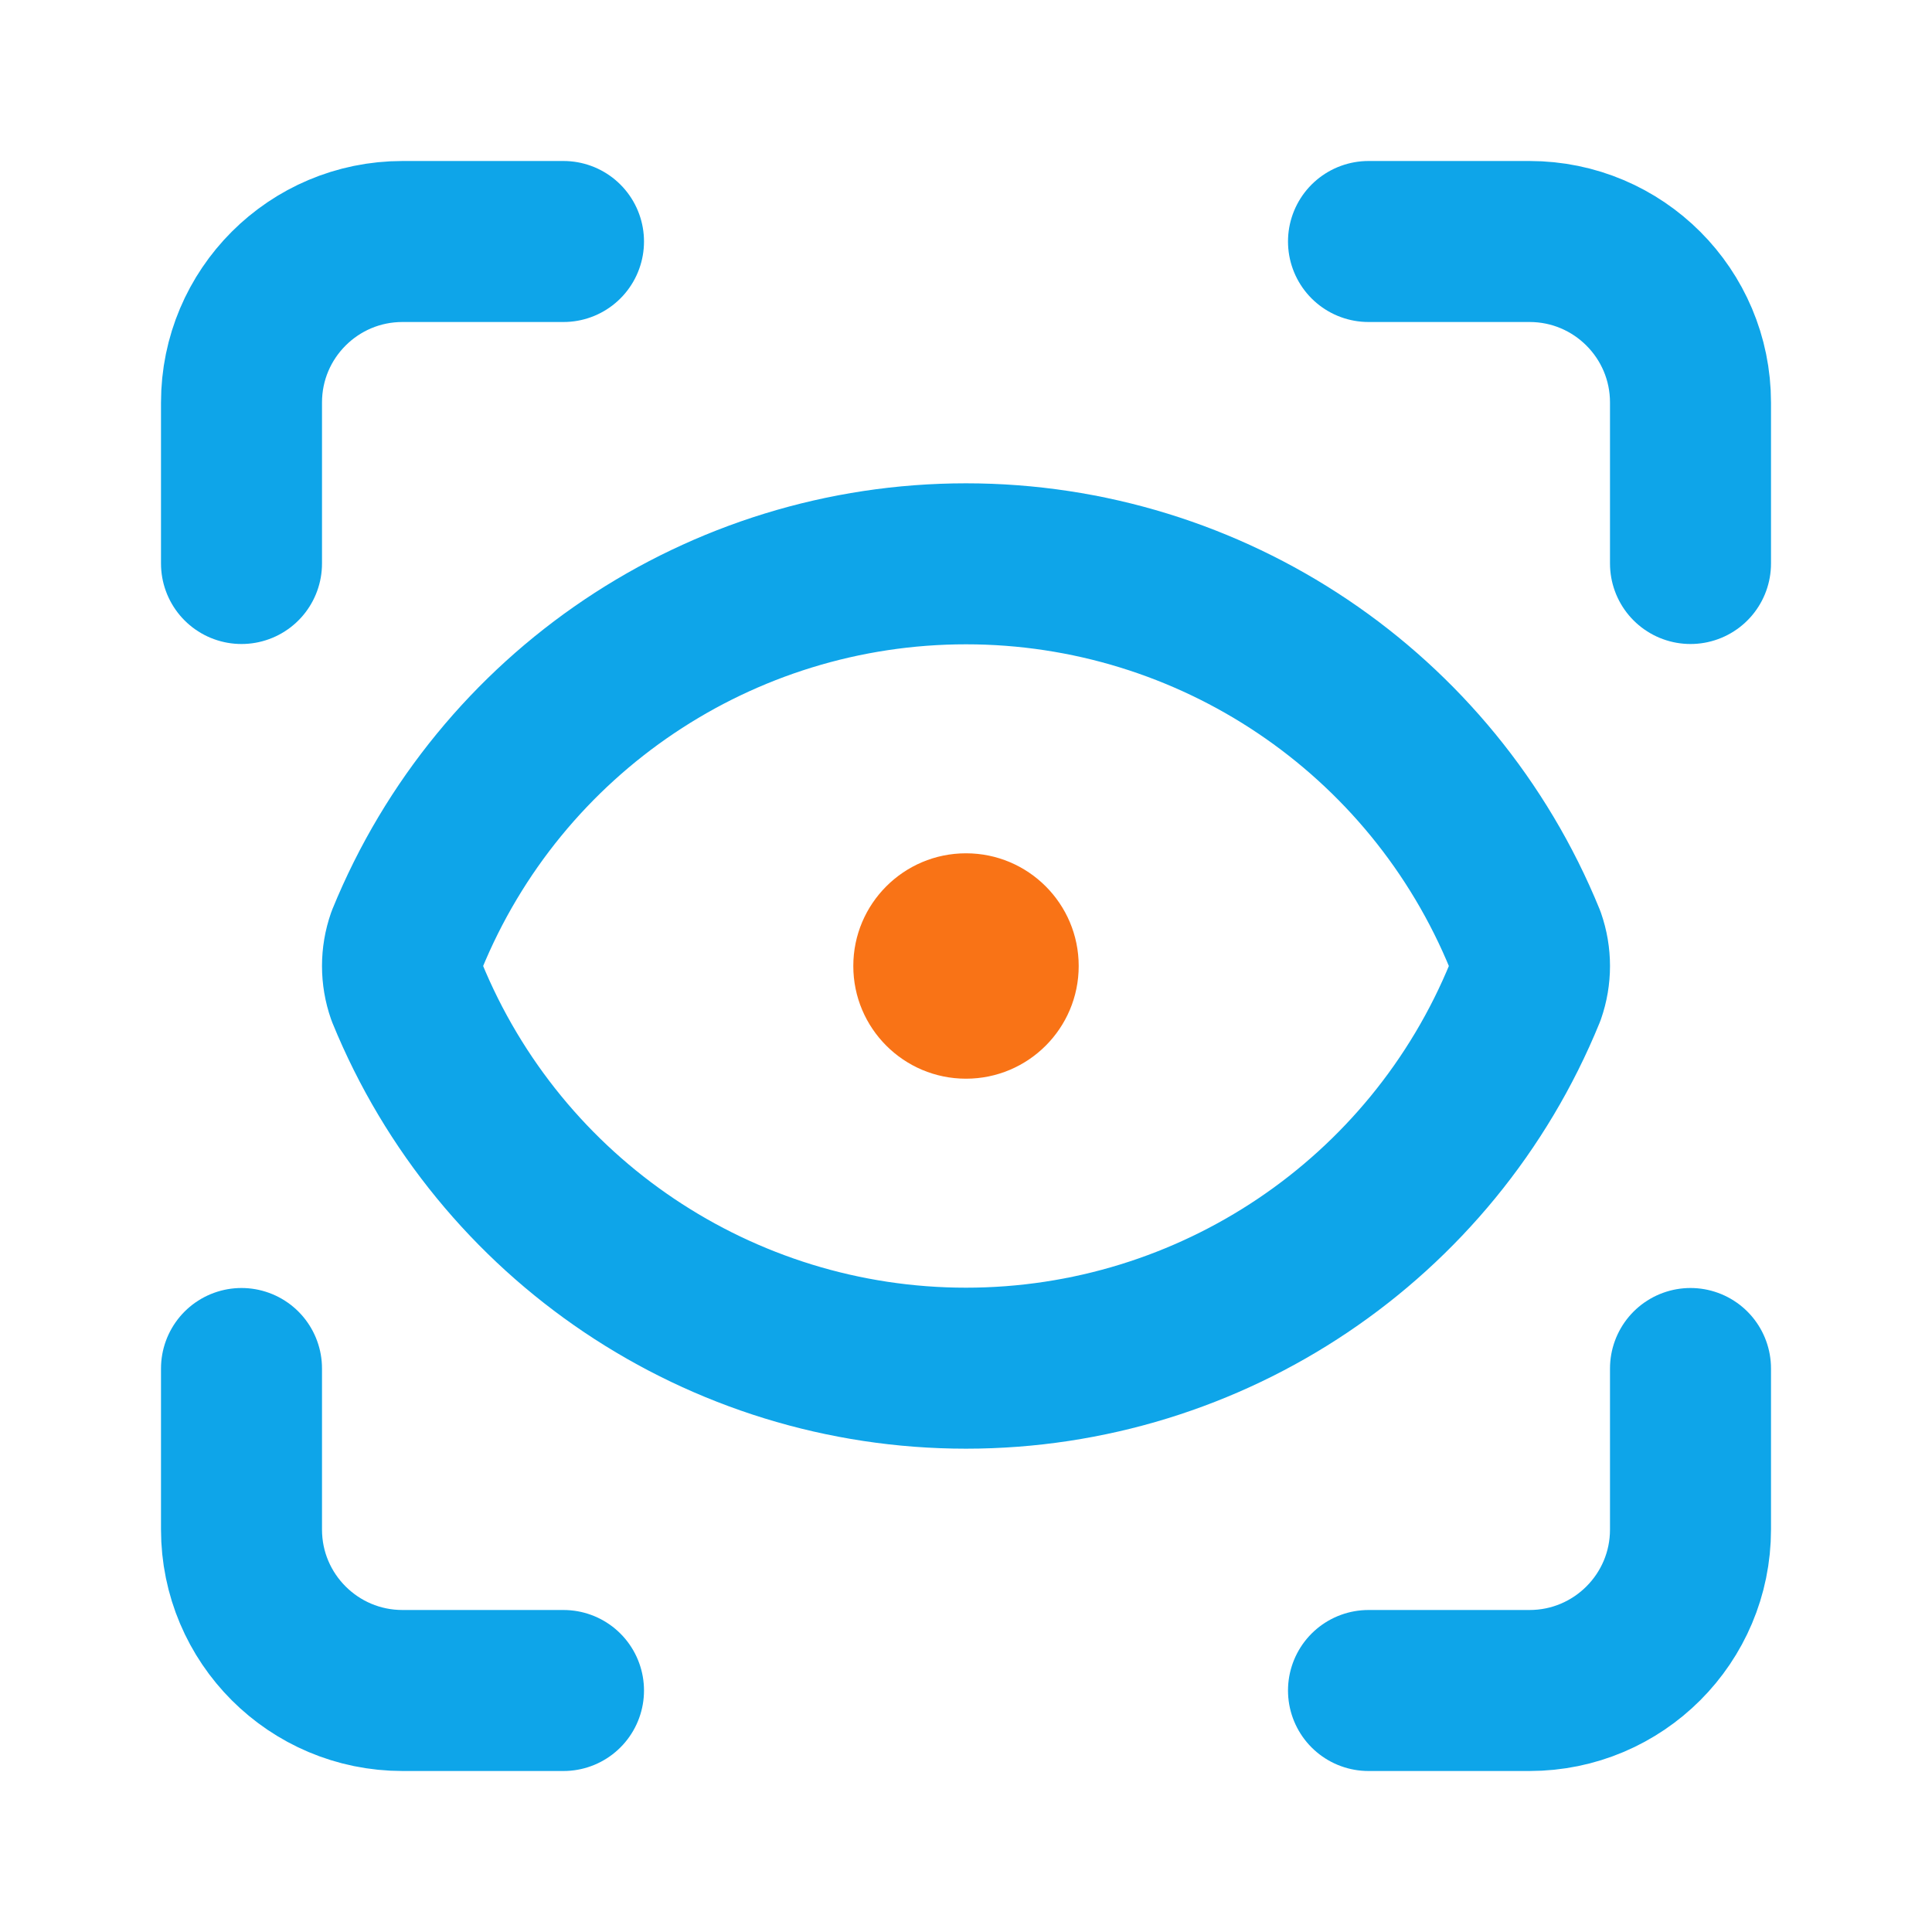
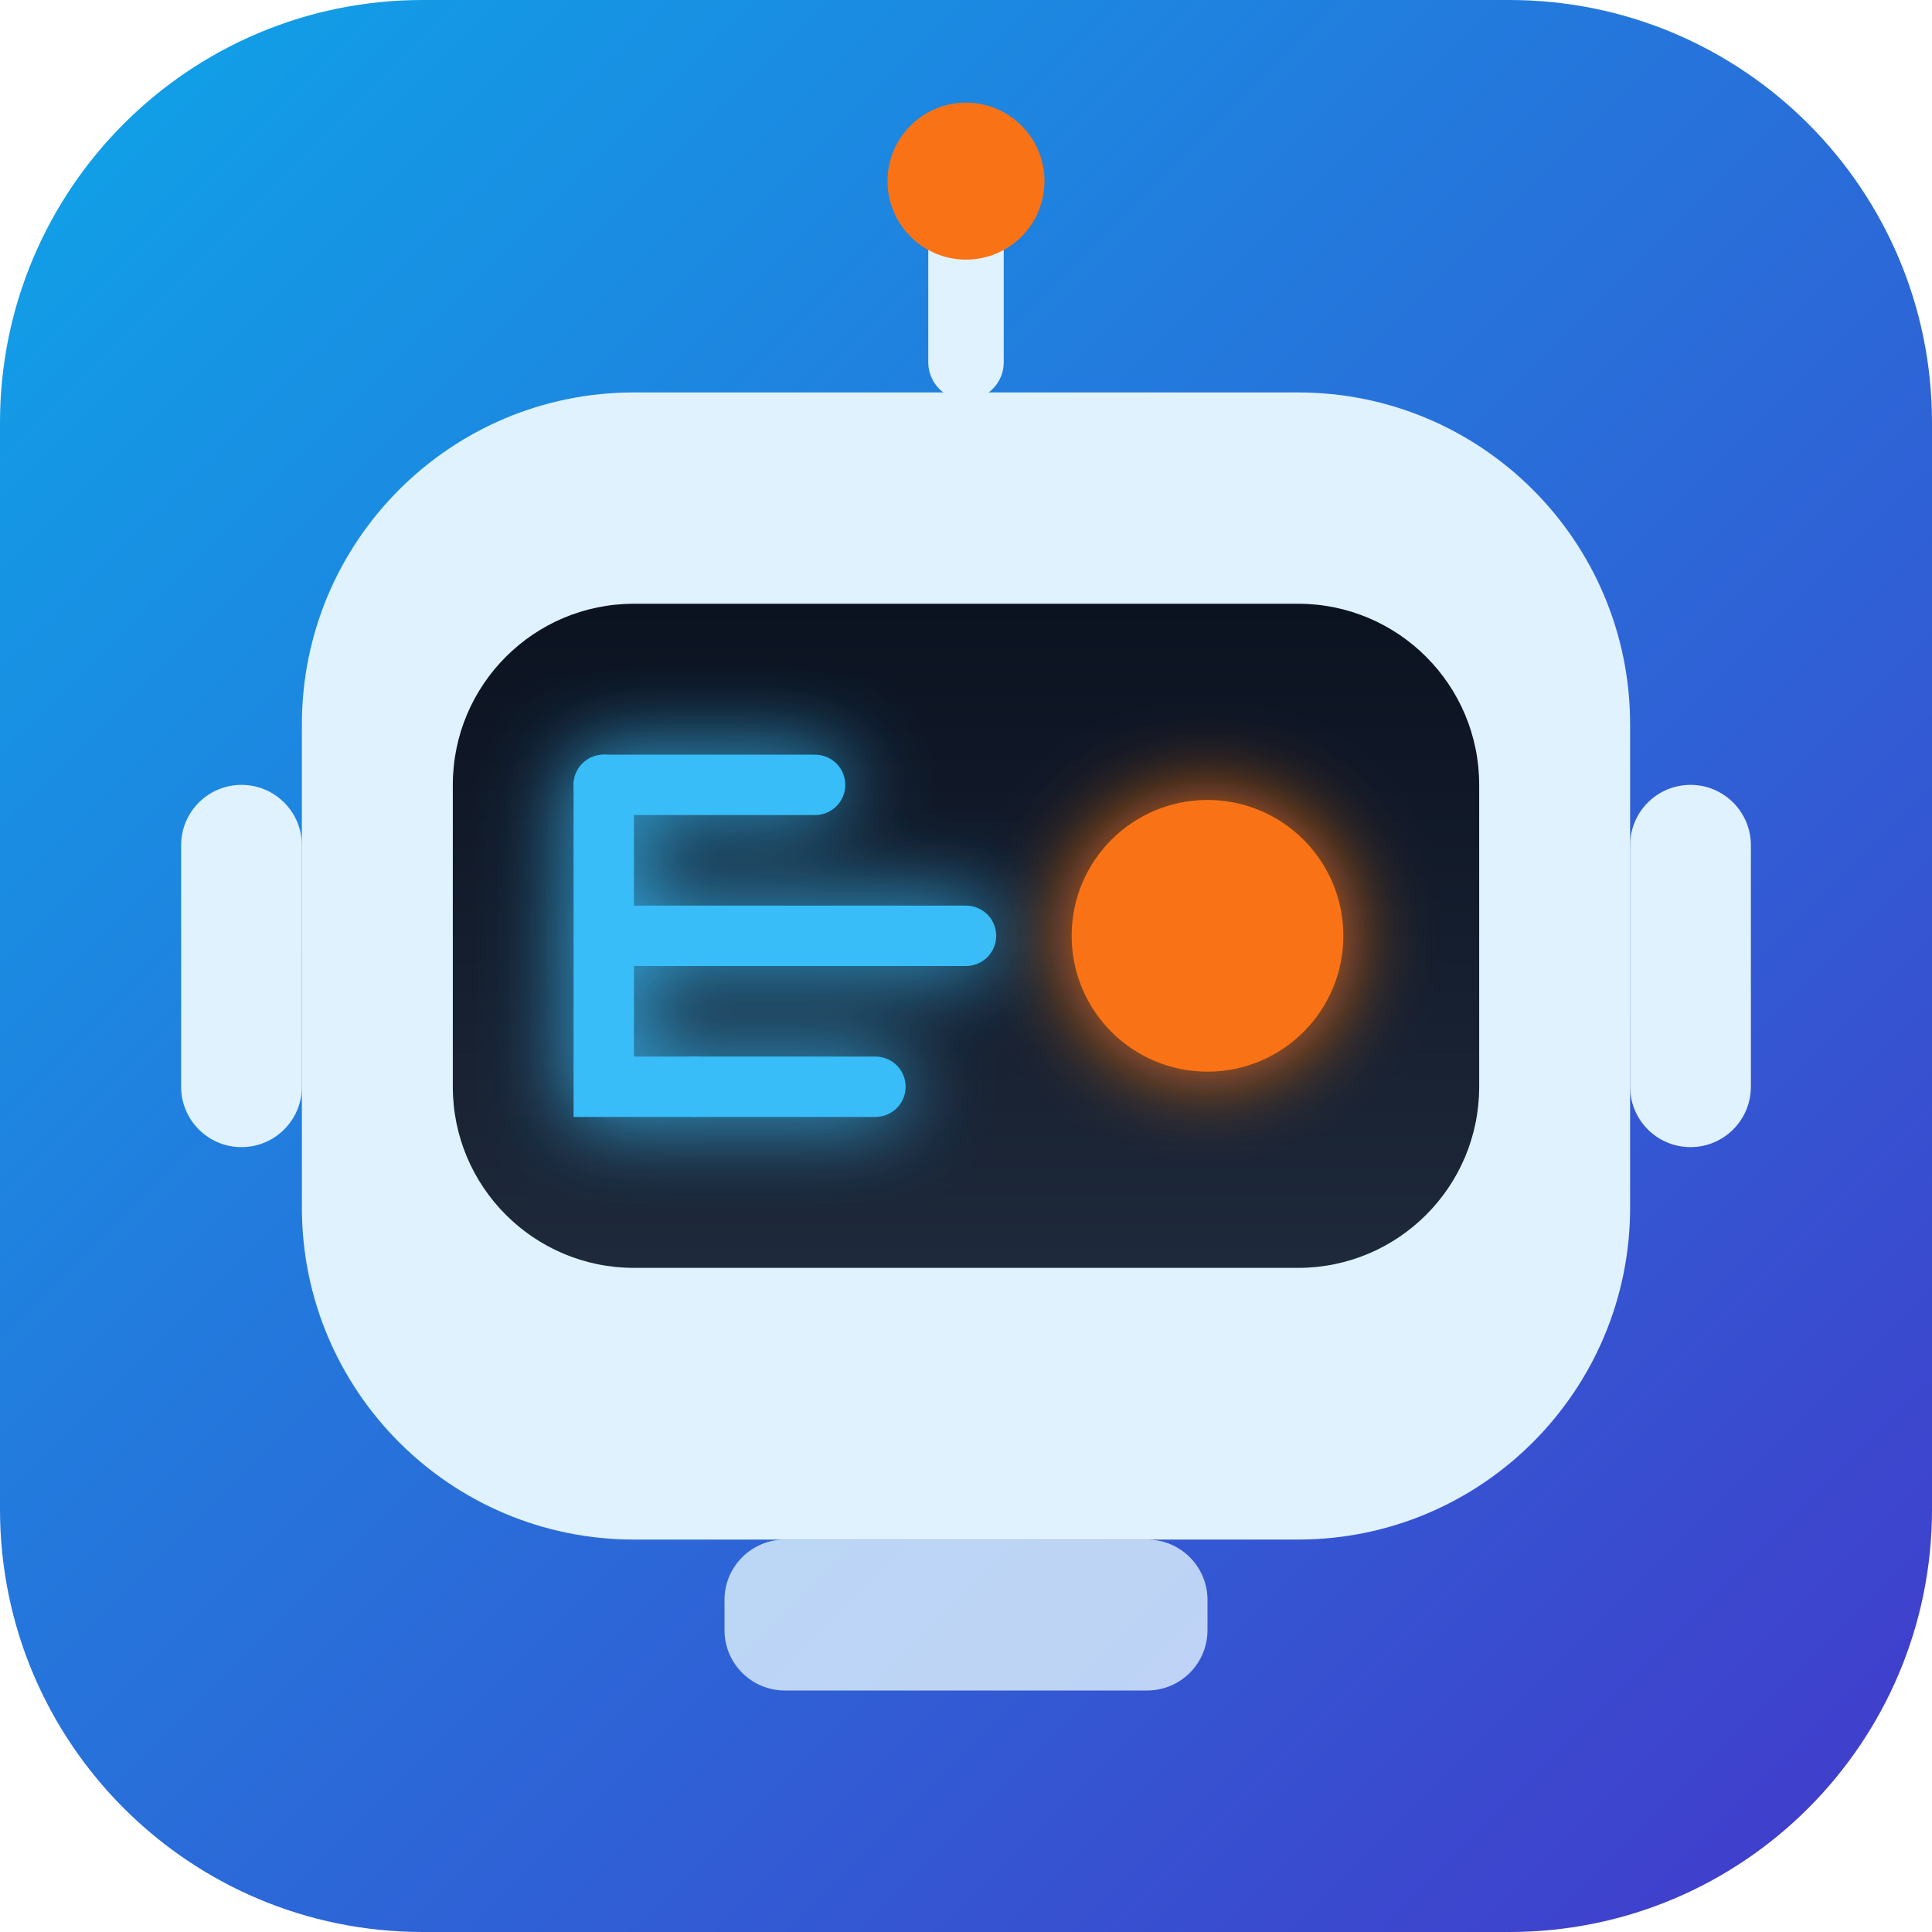
- <svg xmlns="http://www.w3.org/2000/svg" width="256" height="256" viewBox="0 0 24 24" fill="none" stroke="#0EA5E9" stroke-width="2" stroke-linecap="round" stroke-linejoin="round" role="img" aria-label="agent-view logo">
-   <path d="M3 7V5a2 2 0 0 1 2-2h2" />
-   <path d="M17 3h2a2 2 0 0 1 2 2v2" />
-   <path d="M21 17v2a2 2 0 0 1-2 2h-2" />
-   <path d="M7 21H5a2 2 0 0 1-2-2v-2" />
-   <path d="M18.944 12.33a1 1 0 0 0 0-.66 7.5 7.5 0 0 0-13.888 0 1 1 0 0 0 0 .66 7.5 7.5 0 0 0 13.888 0" />
-   <circle cx="12" cy="12" r="1.4" fill="#F97316" stroke="none" />
+ <svg xmlns="http://www.w3.org/2000/svg" width="256" height="256" viewBox="0 0 64 64" role="img" aria-label="agent-view logo">
+   <defs>
+     <linearGradient id="bg" x1="0" y1="0" x2="1" y2="1">
+       <stop offset="0" stop-color="#0EA5E9" />
+       <stop offset="1" stop-color="#4338CA" />
+     </linearGradient>
+     <linearGradient id="visor" x1="0" y1="0" x2="0" y2="1">
+       <stop offset="0" stop-color="#0B1220" />
+       <stop offset="1" stop-color="#1E293B" />
+     </linearGradient>
+     <filter id="glow" x="-50%" y="-50%" width="200%" height="200%">
+       <feGaussianBlur stdDeviation="1.4" result="b" />
+       <feMerge>
+         <feMergeNode in="b" />
+         <feMergeNode in="SourceGraphic" />
+       </feMerge>
+     </filter>
+   </defs>
+   <rect width="64" height="64" rx="14" fill="url(#bg)" />
+   <path d="M32 6 V12" stroke="#E0F2FE" stroke-width="2.5" stroke-linecap="round" />
+   <circle cx="32" cy="6" r="2.6" fill="#F97316" />
+   <rect x="10" y="13" width="44" height="38" rx="11" fill="#E0F2FE" />
+   <rect x="15" y="20" width="34" height="22" rx="6" fill="url(#visor)" />
+   <g filter="url(#glow)" fill="none" stroke="#38BDF8" stroke-width="2" stroke-linecap="round">
+     <path d="M20 26 H27 M23 31 H32 M23 36 H29" />
+     <path d="M20 26 V36 H23 M20 31 H23" />
+   </g>
+   <circle cx="40" cy="31" r="4.5" fill="#F97316" filter="url(#glow)" />
+   <rect x="6" y="26" width="4" height="12" rx="2" fill="#E0F2FE" />
+   <rect x="54" y="26" width="4" height="12" rx="2" fill="#E0F2FE" />
+   <rect x="24" y="51" width="16" height="5" rx="2" fill="#E0F2FE" opacity=".8" />
</svg>
